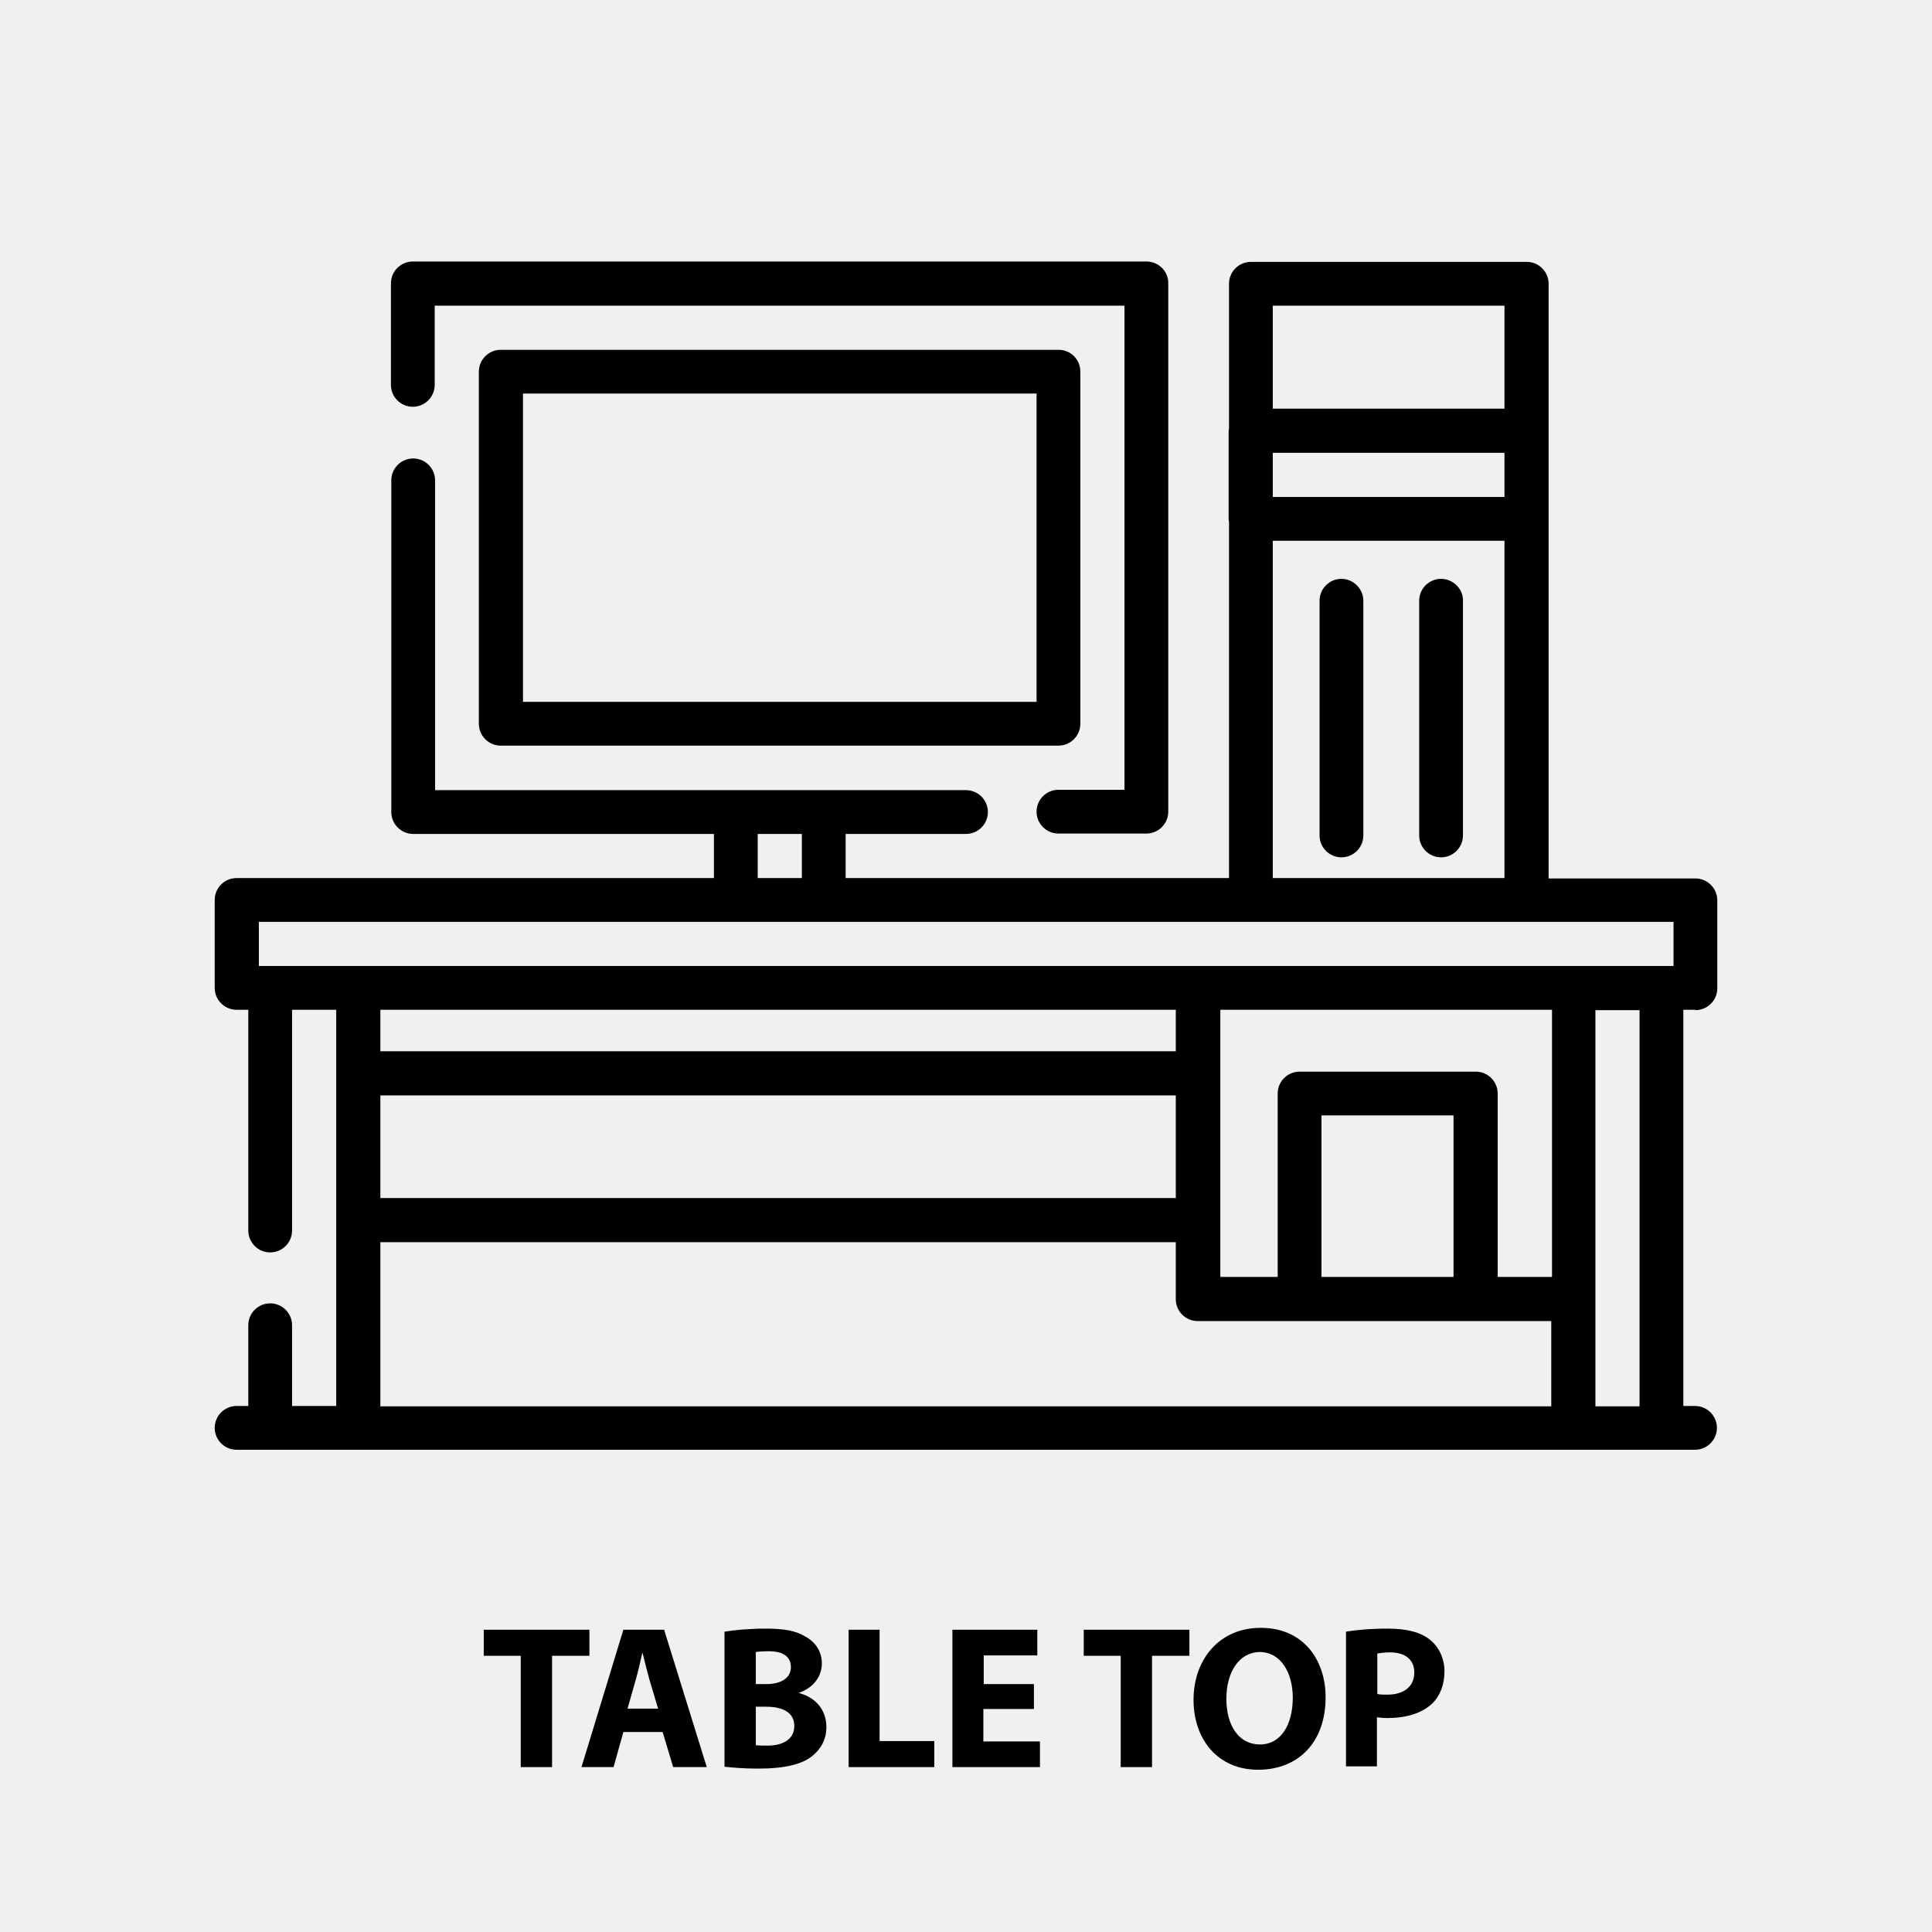
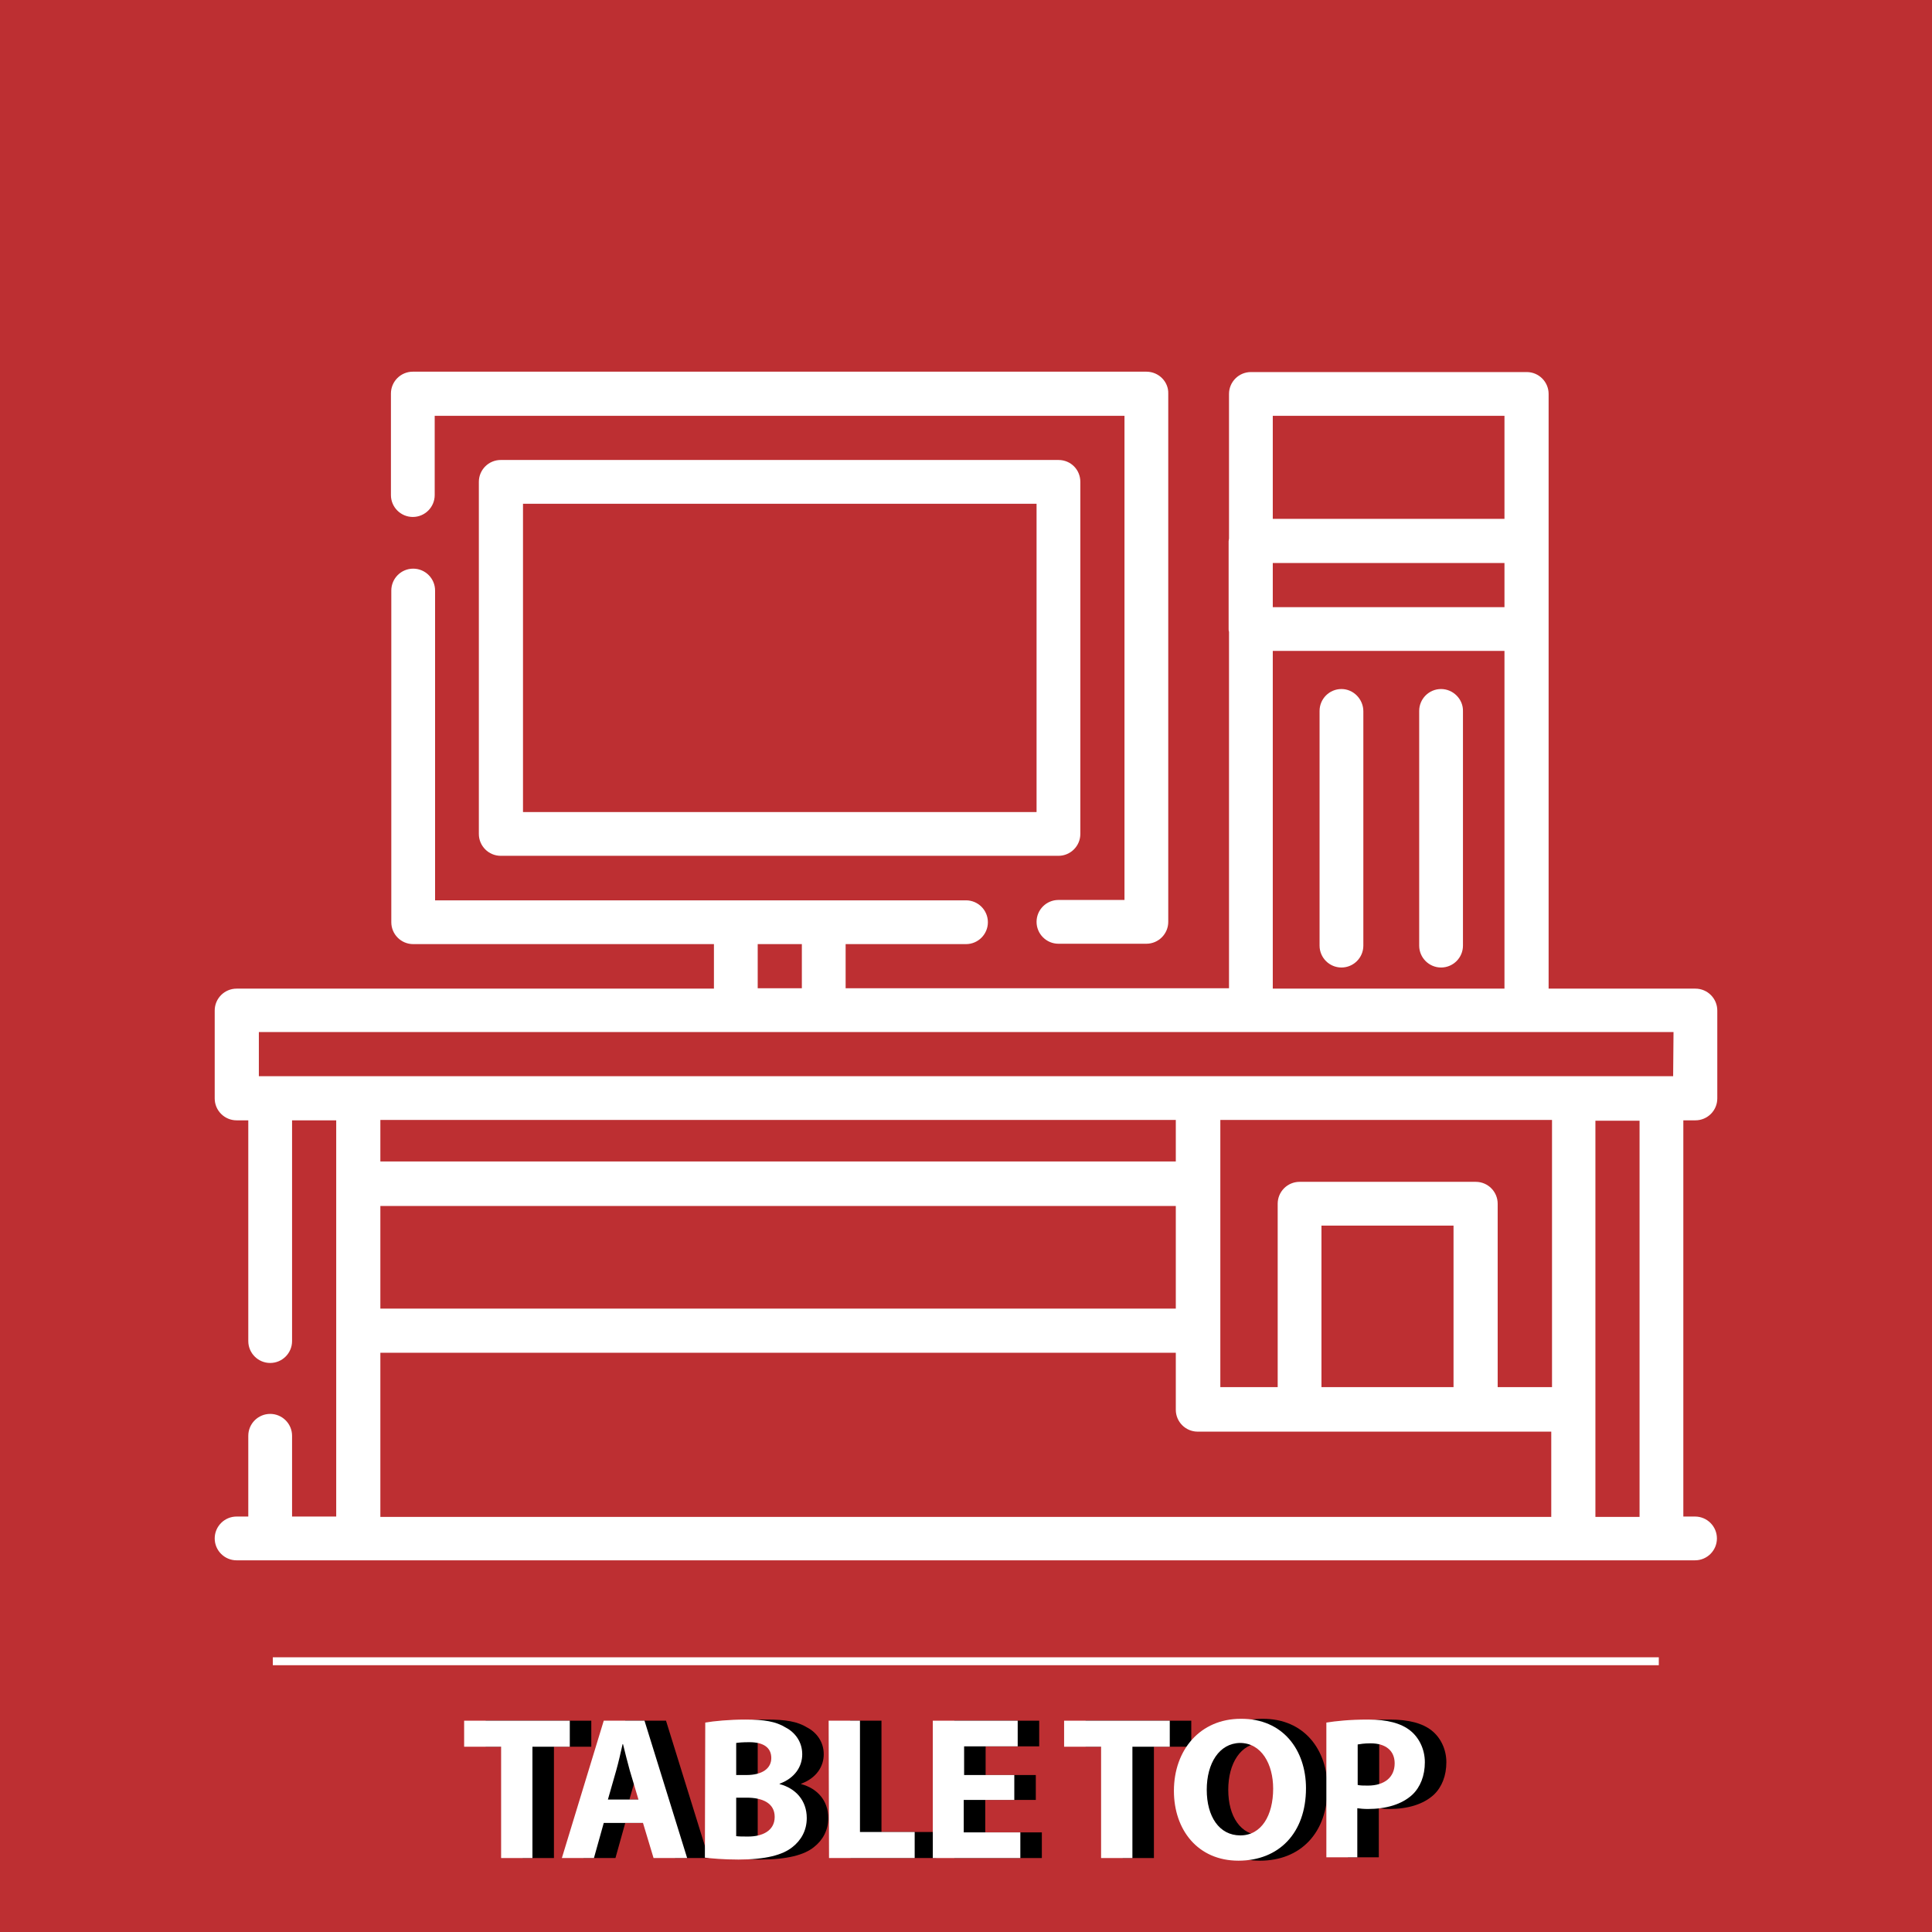
- <svg xmlns="http://www.w3.org/2000/svg" version="1.1" id="Capa_1" x="0px" y="0px" viewBox="112 -40 512 512" style="enable-background:new 112 -40 512 512;" xml:space="preserve">
+ <svg xmlns="http://www.w3.org/2000/svg" version="1.1" id="Capa_1" x="0px" y="0px" viewBox="148 -184 512 512" style="enable-background:new 148 -184 512 512;" xml:space="preserve">
+   <style type="text/css">
+ 	.st0{fill-rule:evenodd;clip-rule:evenodd;fill:#BD2F32;}
+ 	.st1{fill:#FFFFFF;}
+ </style>
+   <g id="XMLID_29_">
+     <rect id="XMLID_28_" x="148" y="-184" class="st0" width="512" height="512" />
+     <g id="XMLID_30_">
+       <rect id="XMLID_31_" x="220.3" y="255.2" class="st1" width="367.3" height="2.1" />
+     </g>
+   </g>
  <g>
    <g>
      <g>
-         <path d="M415.8,29.3H221.4c-3.2,0-5.8,2.6-5.8,5.8V62c0,3.2,2.6,5.8,5.8,5.8s5.8-2.6,5.8-5.8V41H410v128.3h-17.5     c-3.2,0-5.8,2.6-5.8,5.8c0,3.2,2.6,5.8,5.8,5.8h23.3c3.2,0,5.8-2.6,5.8-5.8v-140C421.7,32,419.1,29.3,415.8,29.3z" />
+         <path class="st1" d="M451.8-85.5H257.4c-3.2,0-5.8,2.6-5.8,5.8v26.9c0,3.2,2.6,5.8,5.8,5.8c3.2,0,5.8-2.6,5.8-5.8v-21H446V54.5     h-17.5c-3.2,0-5.8,2.6-5.8,5.8s2.6,5.8,5.8,5.8h23.3c3.2,0,5.8-2.6,5.8-5.8v-140C457.7-82.8,455.1-85.5,451.8-85.5z" />
      </g>
    </g>
    <g>
      <g>
-         <path d="M392.5,52.7H244.7c-3.2,0-5.8,2.6-5.8,5.8v93.3c0,3.2,2.6,5.8,5.8,5.8h147.8c3.2,0,5.8-2.6,5.8-5.8V58.5     C398.3,55.3,395.8,52.7,392.5,52.7z M386.7,146H250.6V64.3h136.1V146z" />
+         <path class="st1" d="M428.5-62.1H280.7c-3.2,0-5.8,2.6-5.8,5.8V37c0,3.2,2.6,5.8,5.8,5.8h147.8c3.2,0,5.8-2.6,5.8-5.8v-93.3     C434.3-59.5,431.8-62.1,428.5-62.1z M422.7,31.2H286.6v-81.7h136.1V31.2z" />
      </g>
    </g>
    <g>
      <g>
-         <path d="M561.3,227.7c3.2,0,5.8-2.6,5.8-5.8v-23.3c0-3.2-2.6-5.8-5.8-5.8h-38.9V35.2c0-3.2-2.6-5.8-5.8-5.8h-73.1     c-3.2,0-5.8,2.6-5.8,5.8v38.3c0,0.2-0.1,0.5-0.1,0.7v23.3c0,0.2,0,0.5,0.1,0.7v94.5H336.1V181H368c3.2,0,5.8-2.6,5.8-5.8     s-2.6-5.8-5.8-5.8h-37.7h-23.3h-79.7V87.3c0-3.2-2.6-5.8-5.8-5.8s-5.8,2.6-5.8,5.8v87.9c0,3.2,2.6,5.8,5.8,5.8h79.7v11.7H174.7     c-3.2,0-5.8,2.6-5.8,5.8v23.3c0,3.2,2.6,5.8,5.8,5.8h3.1v58.5c0,3.2,2.6,5.8,5.8,5.8s5.8-2.6,5.8-5.8v-58.5h11.7v16.8v38.9v49.3     h-11.7v-21.4c0-3.2-2.6-5.8-5.8-5.8s-5.8,2.6-5.8,5.8v21.4h-3.1c-3.2,0-5.8,2.6-5.8,5.8s2.6,5.8,5.8,5.8h8.9H207h322h23.3h8.9     c3.2,0,5.8-2.6,5.8-5.8s-2.6-5.8-5.8-5.8h-3.1v-105H561.3z M449.3,41h61.4v27.3h-61.4V41z M449.3,80h61.4v11.7h-61.4V80z      M449.3,103.3h61.4v89.4h-61.4V103.3z M312.8,181h11.7v11.7h-11.7V181z M523.2,332.7H212.8v-43.5h210.8v15.1     c0,3.2,2.6,5.8,5.8,5.8h26.9H503h20.1V332.7z M423.6,250.3v27.2H212.8v-27.2L423.6,250.3L423.6,250.3z M212.8,238.6v-11h210.8v11     H212.8z M462.2,298.4v-42.8h35v42.8H462.2z M523.2,298.4h-14.3v-48.6c0-3.2-2.6-5.8-5.8-5.8h-46.7c-3.2,0-5.8,2.6-5.8,5.8v48.6     h-15.2v-15.1v-38.9v-16.8h87.9V298.4z M546.5,332.7h-11.7v-105h11.7V332.7z M555.4,216h-3.1H529H207h-23.3h-3.1v-11.7h126.4h23.3     h113.2h73.1h38.9V216z" />
+         <path class="st1" d="M597.3,112.9c3.2,0,5.8-2.6,5.8-5.8V83.8c0-3.2-2.6-5.8-5.8-5.8h-38.9V-79.6c0-3.2-2.6-5.8-5.8-5.8h-73.1     c-3.2,0-5.8,2.6-5.8,5.8v38.3c0,0.2-0.1,0.5-0.1,0.7v23.3c0,0.2,0,0.5,0.1,0.7v94.5H372.1V66.2H404c3.2,0,5.8-2.6,5.8-5.8     s-2.6-5.8-5.8-5.8h-37.7H343h-79.7v-82.1c0-3.2-2.6-5.8-5.8-5.8c-3.2,0-5.8,2.6-5.8,5.8v87.9c0,3.2,2.6,5.8,5.8,5.8h79.7V78     H210.7c-3.2,0-5.8,2.6-5.8,5.8v23.3c0,3.2,2.6,5.8,5.8,5.8h3.1v58.5c0,3.2,2.6,5.8,5.8,5.8s5.8-2.6,5.8-5.8v-58.5h11.7v16.8v38.9     v49.3h-11.7v-21.4c0-3.2-2.6-5.8-5.8-5.8s-5.8,2.6-5.8,5.8v21.4h-3.1c-3.2,0-5.8,2.6-5.8,5.8s2.6,5.8,5.8,5.8h8.9H243h322h23.3     h8.9c3.2,0,5.8-2.6,5.8-5.8s-2.6-5.8-5.8-5.8h-3.1v-105L597.3,112.9L597.3,112.9z M485.3-73.8h61.4v27.3h-61.4V-73.8z      M485.3-34.8h61.4v11.7h-61.4V-34.8z M485.3-11.5h61.4V78h-61.4V-11.5z M348.8,66.2h11.7v11.7h-11.7V66.2z M559.2,218H248.8     v-43.5h210.8v15.1c0,3.2,2.6,5.8,5.8,5.8h26.9H539h20.1V218H559.2z M459.6,135.6v27.2H248.8v-27.2H459.6L459.6,135.6z      M248.8,123.8v-11h210.8v11H248.8z M498.2,183.6v-42.8h35v42.8H498.2z M559.2,183.6h-14.3V135c0-3.2-2.6-5.8-5.8-5.8h-46.7     c-3.2,0-5.8,2.6-5.8,5.8v48.6h-15.2v-15.1v-38.9v-16.8h87.9v70.8H559.2z M582.5,218h-11.7V113h11.7V218z M591.4,101.2h-3.1H565     H243h-23.3h-3.1V89.5H343h23.3h113.2h73.1h38.9L591.4,101.2L591.4,101.2z" />
      </g>
    </g>
    <g>
      <g>
-         <path d="M467.5,113.4c-3.2,0-5.8,2.6-5.8,5.8v62.2c0,3.2,2.6,5.8,5.8,5.8c3.2,0,5.8-2.6,5.8-5.8v-62.2     C473.3,116.1,470.7,113.4,467.5,113.4z" />
+         <path class="st1" d="M503.5-1.4c-3.2,0-5.8,2.6-5.8,5.8v62.2c0,3.2,2.6,5.8,5.8,5.8c3.2,0,5.8-2.6,5.8-5.8V4.5     C509.3,1.3,506.7-1.4,503.5-1.4z" />
      </g>
    </g>
    <g>
      <g>
-         <path d="M493.9,113.4c-3.2,0-5.8,2.6-5.8,5.8v62.2c0,3.2,2.6,5.8,5.8,5.8c3.2,0,5.8-2.6,5.8-5.8v-62.2     C499.8,116.1,497.1,113.4,493.9,113.4z" />
+         <path class="st1" d="M529.9-1.4c-3.2,0-5.8,2.6-5.8,5.8v62.2c0,3.2,2.6,5.8,5.8,5.8s5.8-2.6,5.8-5.8V4.5     C535.8,1.3,533.1-1.4,529.9-1.4z" />
      </g>
    </g>
  </g>
  <g>
-     <path d="M250,398.8h-9.8v-6.9h28v6.9h-9.9v29.5H250V398.8z" />
-     <path d="M277.2,419l-2.6,9.3h-8.5l11.1-36.4H288l11.3,36.4h-8.9l-2.8-9.3H277.2z M286.4,412.8l-2.3-7.7c-0.6-2.2-1.3-4.9-1.8-7   h-0.1c-0.5,2.2-1.1,4.9-1.7,7l-2.2,7.7H286.4z" />
-     <path d="M304.1,392.4c2.2-0.4,6.5-0.8,10.6-0.8c5,0,8.1,0.5,10.7,2.1c2.5,1.3,4.4,3.8,4.4,7.1c0,3.2-1.9,6.3-6,7.8v0.1   c4.2,1.1,7.2,4.3,7.2,9c0,3.3-1.5,5.9-3.8,7.7c-2.6,2.1-7.1,3.3-14.3,3.3c-4,0-7.1-0.3-8.9-0.5V392.4z M312.3,406.3h2.7   c4.3,0,6.6-1.8,6.6-4.5c0-2.8-2.1-4.2-5.8-4.2c-1.8,0-2.8,0.1-3.5,0.2V406.3z M312.3,422.5c0.8,0.1,1.8,0.1,3.2,0.1   c3.7,0,7-1.5,7-5.2c0-3.7-3.3-5.1-7.4-5.1h-2.8V422.5z" />
-     <path d="M336.8,391.9h8.3v29.5h14.5v6.9h-22.7V391.9z" />
-     <path d="M386,412.9h-13.4v8.6h15v6.8h-23.2v-36.4h22.5v6.8h-14.2v7.6H386V412.9z" />
-     <path d="M409,398.8h-9.8v-6.9h28v6.9h-9.9v29.5H409V398.8z" />
-     <path d="M463.3,409.8c0,11.9-7.2,19.2-17.9,19.2c-10.8,0-17.1-8.2-17.1-18.5c0-10.9,7-19.1,17.7-19.1   C457.2,391.3,463.3,399.7,463.3,409.8z M437,410.2c0,7.1,3.3,12.1,8.9,12.1c5.6,0,8.7-5.3,8.7-12.4c0-6.5-3.1-12.1-8.8-12.1   C440.3,397.9,437,403.2,437,410.2z" />
-     <path d="M468.7,392.4c2.5-0.4,6.1-0.8,11.1-0.8c5.1,0,8.7,1,11.1,2.9c2.3,1.8,3.9,4.9,3.9,8.4c0,3.6-1.2,6.6-3.3,8.6   c-2.8,2.6-7,3.8-11.8,3.8c-1.1,0-2.1-0.1-2.8-0.2v13h-8.2V392.4z M476.9,408.9c0.7,0.2,1.6,0.2,2.8,0.2c4.4,0,7.1-2.2,7.1-5.9   c0-3.3-2.3-5.3-6.4-5.3c-1.7,0-2.8,0.2-3.4,0.3V408.9z" />
+     <path d="M286.5,278.9h-9.8V272h28v6.9h-9.9v29.5h-8.3V278.9z" />
+     <path d="M313.7,299.1l-2.6,9.3h-8.5l11.1-36.4h10.8l11.3,36.4h-8.9l-2.8-9.3H313.7z M322.9,292.9l-2.3-7.7c-0.6-2.2-1.3-4.9-1.8-7   h-0.1c-0.5,2.2-1.1,4.9-1.7,7l-2.2,7.7H322.9z" />
+     <path d="M340.6,272.5c2.2-0.4,6.5-0.8,10.6-0.8c5,0,8.1,0.5,10.7,2.1c2.5,1.3,4.4,3.8,4.4,7.1c0,3.2-1.9,6.3-6,7.8v0.1   c4.2,1.1,7.2,4.3,7.2,9c0,3.3-1.5,5.9-3.8,7.7c-2.6,2.1-7.1,3.3-14.3,3.3c-4,0-7.1-0.3-8.9-0.5L340.6,272.5L340.6,272.5z    M348.8,286.4h2.7c4.3,0,6.6-1.8,6.6-4.5c0-2.8-2.1-4.2-5.8-4.2c-1.8,0-2.8,0.1-3.5,0.2L348.8,286.4L348.8,286.4z M348.8,302.6   c0.8,0.1,1.8,0.1,3.2,0.1c3.7,0,7-1.5,7-5.2s-3.3-5.1-7.4-5.1h-2.8L348.8,302.6L348.8,302.6z" />
+     <path d="M373.3,272h8.3v29.5h14.5v6.9h-22.7L373.3,272L373.3,272z" />
+     <path d="M422.5,293h-13.4v8.6h15v6.8h-23.2V272h22.5v6.8h-14.2v7.6h13.3V293z" />
+     <path d="M445.5,278.9h-9.8V272h28v6.9h-9.9v29.5h-8.3V278.9z" />
+     <path d="M499.8,289.9c0,11.9-7.2,19.2-17.9,19.2c-10.8,0-17.1-8.2-17.1-18.5c0-10.9,7-19.1,17.7-19.1   C493.7,271.4,499.8,279.8,499.8,289.9z M473.5,290.3c0,7.1,3.3,12.1,8.9,12.1s8.7-5.3,8.7-12.4c0-6.5-3.1-12.1-8.8-12.1   C476.8,278,473.5,283.3,473.5,290.3z" />
+     <path d="M505.2,272.5c2.5-0.4,6.1-0.8,11.1-0.8c5.1,0,8.7,1,11.1,2.9c2.3,1.8,3.9,4.9,3.9,8.4c0,3.6-1.2,6.6-3.3,8.6   c-2.8,2.6-7,3.8-11.8,3.8c-1.1,0-2.1-0.1-2.8-0.2v13h-8.2L505.2,272.5L505.2,272.5z M513.4,289c0.7,0.2,1.6,0.2,2.8,0.2   c4.4,0,7.1-2.2,7.1-5.9c0-3.3-2.3-5.3-6.4-5.3c-1.7,0-2.8,0.2-3.4,0.3V289H513.4z" />
+   </g>
+   <g>
+     <path class="st1" d="M280.8,278.9H271V272h28v6.9h-9.9v29.5h-8.3V278.9z" />
+     <path class="st1" d="M308,299.1l-2.6,9.3h-8.5L308,272h10.8l11.3,36.4h-8.9l-2.8-9.3H308z M317.2,292.9l-2.3-7.7   c-0.6-2.2-1.3-4.9-1.8-7H313c-0.5,2.2-1.1,4.9-1.7,7l-2.2,7.7H317.2z" />
+     <path class="st1" d="M334.9,272.5c2.2-0.4,6.5-0.8,10.6-0.8c5,0,8.1,0.5,10.7,2.1c2.5,1.3,4.4,3.8,4.4,7.1c0,3.2-1.9,6.3-6,7.8v0.1   c4.2,1.1,7.2,4.3,7.2,9c0,3.3-1.5,5.9-3.8,7.7c-2.6,2.1-7.1,3.3-14.3,3.3c-4,0-7.1-0.3-8.9-0.5L334.9,272.5L334.9,272.5z    M343.1,286.4h2.7c4.3,0,6.6-1.8,6.6-4.5c0-2.8-2.1-4.2-5.8-4.2c-1.8,0-2.8,0.1-3.5,0.2L343.1,286.4L343.1,286.4z M343.1,302.6   c0.8,0.1,1.8,0.1,3.2,0.1c3.7,0,7-1.5,7-5.2s-3.3-5.1-7.4-5.1h-2.8L343.1,302.6L343.1,302.6z" />
+     <path class="st1" d="M367.6,272h8.3v29.5h14.5v6.9h-22.7L367.6,272L367.6,272z" />
+     <path class="st1" d="M416.8,293h-13.4v8.6h15v6.8h-23.2V272h22.5v6.8h-14.2v7.6h13.3V293z" />
+     <path class="st1" d="M439.8,278.9H430V272h28v6.9h-9.9v29.5h-8.3V278.9z" />
+     <path class="st1" d="M494.1,289.9c0,11.9-7.2,19.2-17.9,19.2c-10.8,0-17.1-8.2-17.1-18.5c0-10.9,7-19.1,17.7-19.1   C488,271.4,494.1,279.8,494.1,289.9z M467.8,290.3c0,7.1,3.3,12.1,8.9,12.1s8.7-5.3,8.7-12.4c0-6.5-3.1-12.1-8.8-12.1   C471.1,278,467.8,283.3,467.8,290.3z" />
+     <path class="st1" d="M499.5,272.5c2.5-0.4,6.1-0.8,11.1-0.8c5.1,0,8.7,1,11.1,2.9c2.3,1.8,3.9,4.9,3.9,8.4c0,3.6-1.2,6.6-3.3,8.6   c-2.8,2.6-7,3.8-11.8,3.8c-1.1,0-2.1-0.1-2.8-0.2v13h-8.2L499.5,272.5L499.5,272.5z M507.7,289c0.7,0.2,1.6,0.2,2.8,0.2   c4.4,0,7.1-2.2,7.1-5.9c0-3.3-2.3-5.3-6.4-5.3c-1.7,0-2.8,0.2-3.4,0.3V289H507.7z" />
  </g>
</svg>
